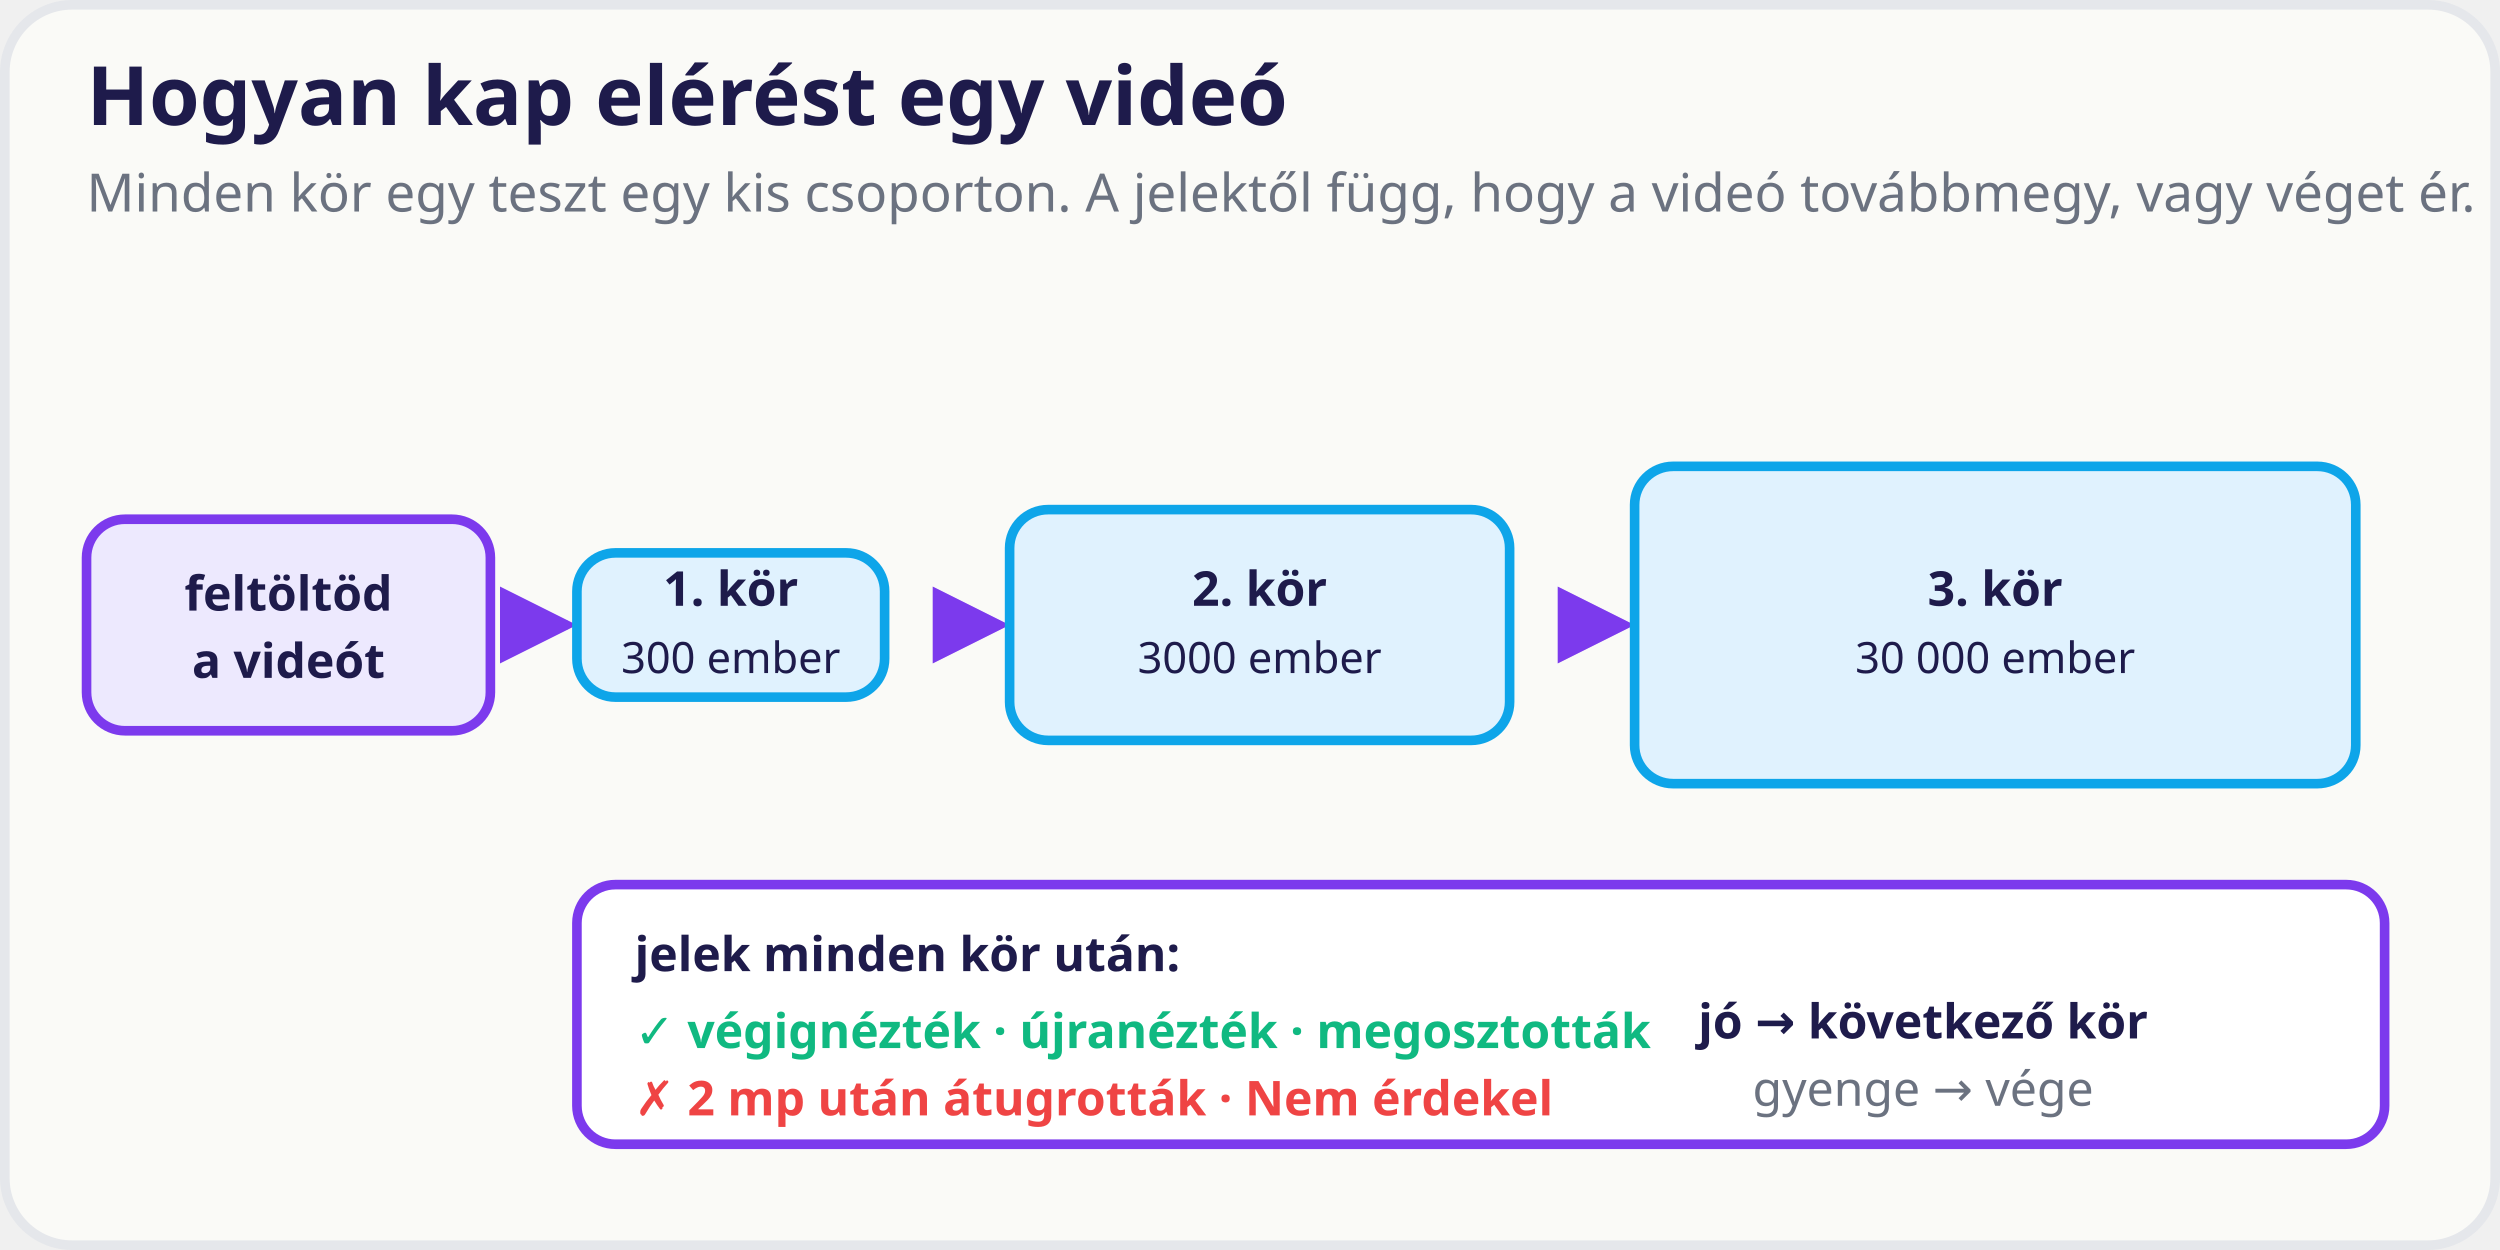
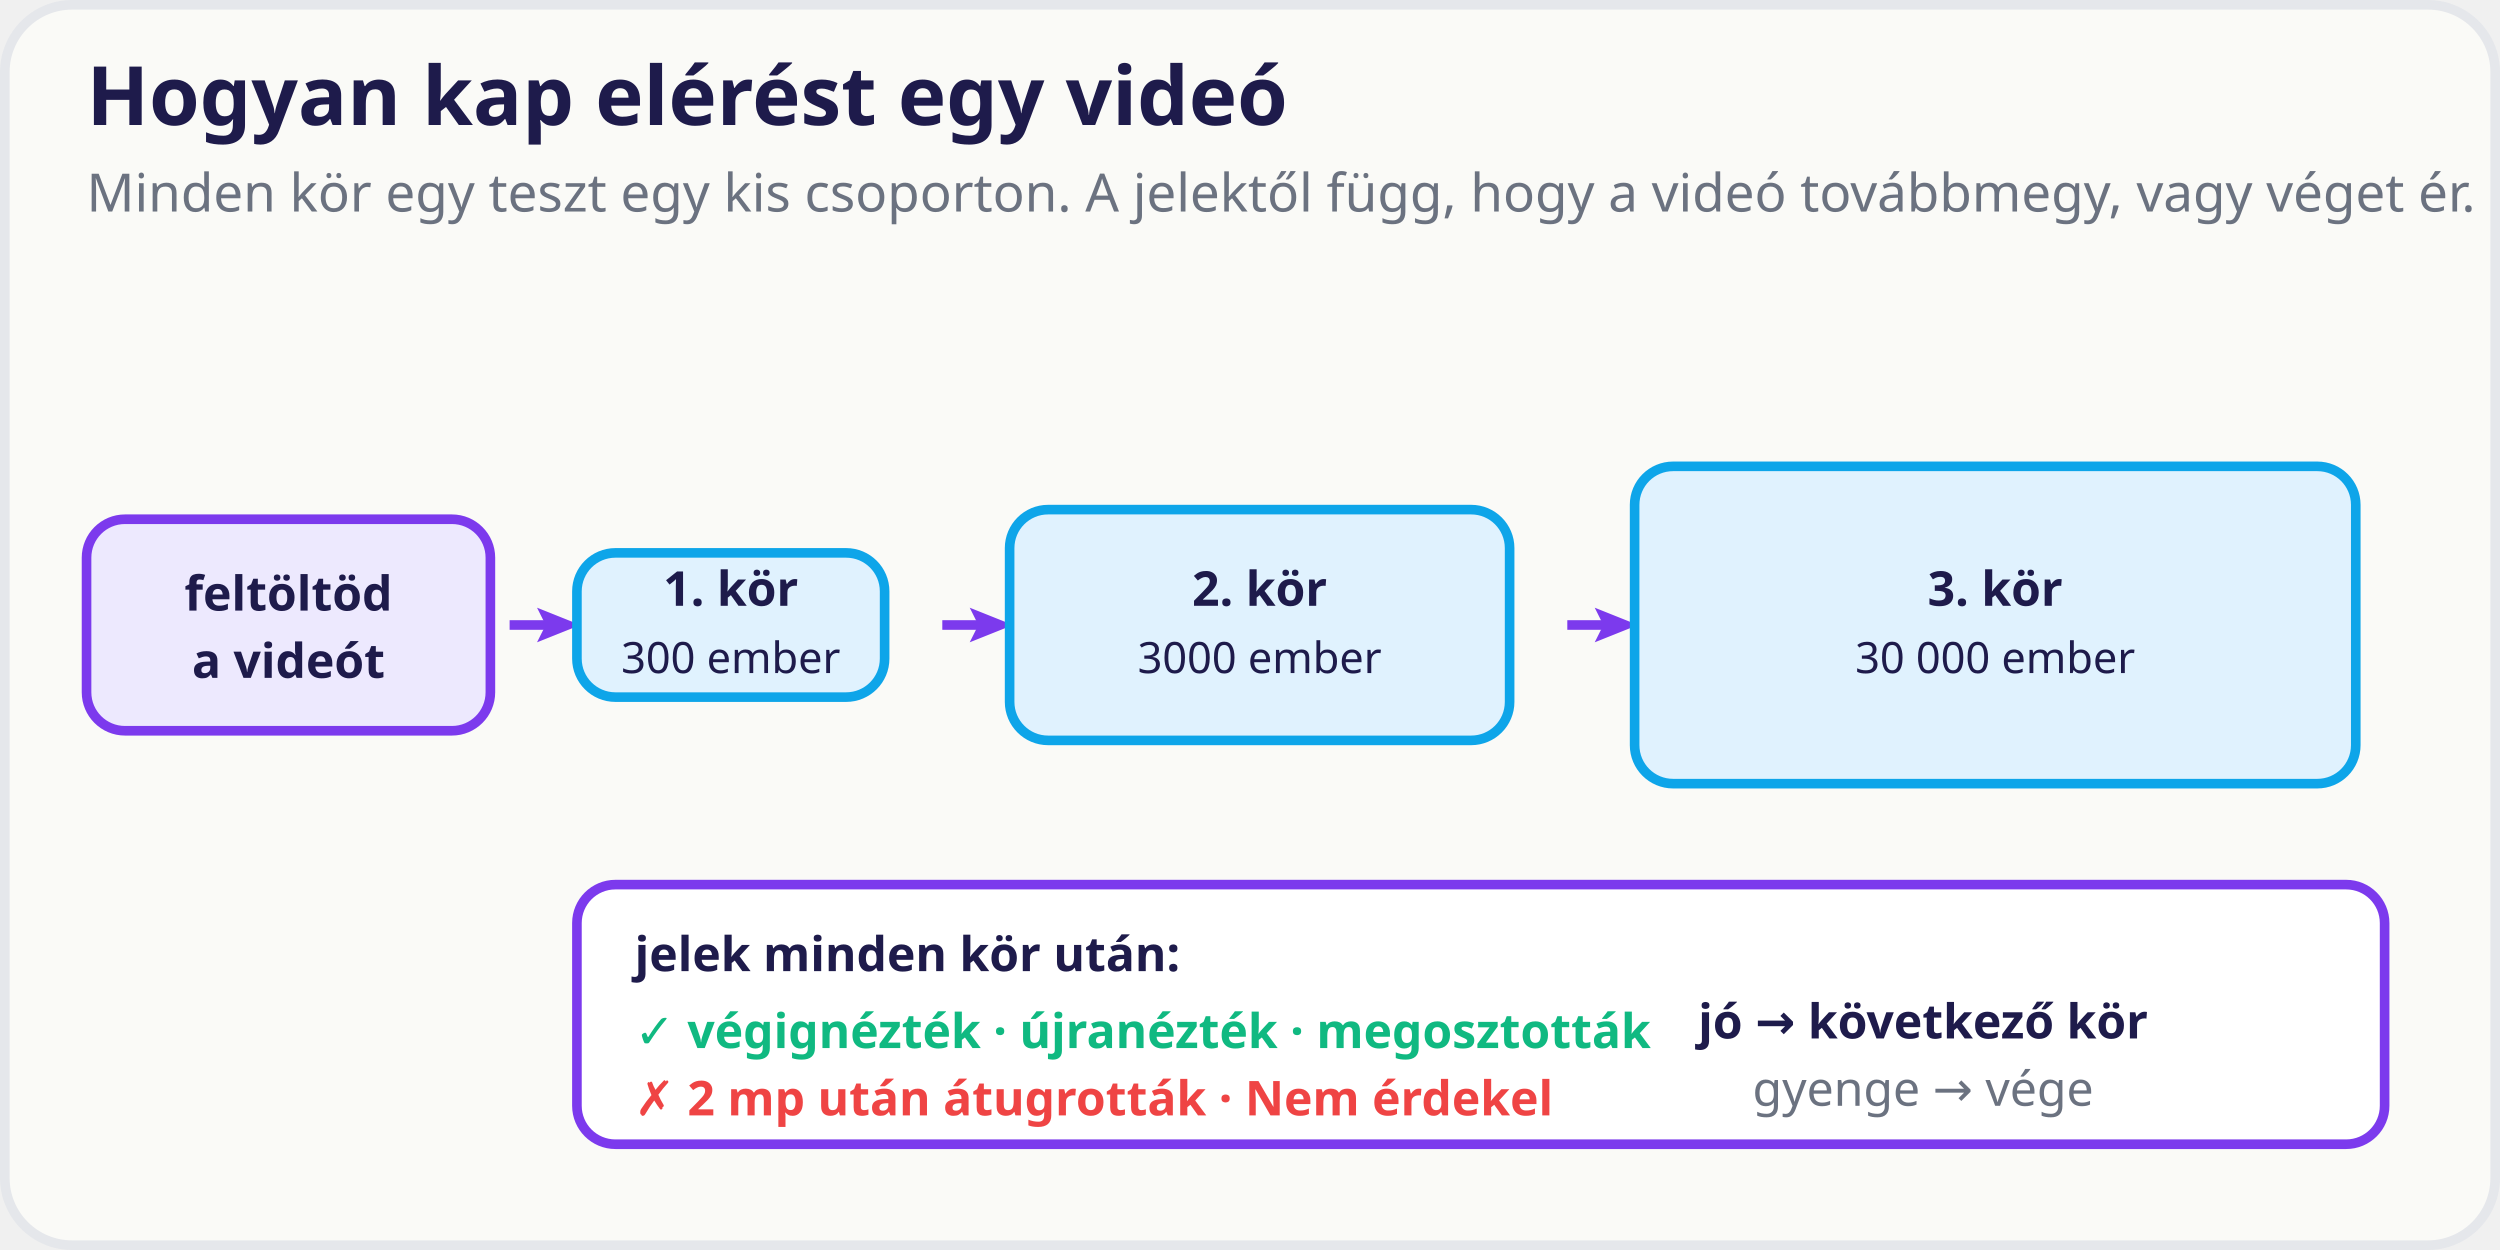
<svg xmlns="http://www.w3.org/2000/svg" viewBox="0 0 520 260" role="img" aria-label="Jak doporučovač rozhoduje o dosahu videa">
  <defs>
-     <marker id="a" markerWidth="8" markerHeight="8" refX="7" refY="4" orient="auto">
-       <path d="M0 0 L8 4 L0 8 Z" fill="#7C3AED" />
+     <marker id="a" viewBox="0 0 10 10" markerWidth="4.5" markerHeight="4.5" refX="7" refY="5" orient="auto">
+       <path d="M0 1 L10 5 L0 9 L2 5 Z" fill="#7C3AED" />
    </marker>
-     <marker id="g" markerWidth="8" markerHeight="8" refX="7" refY="4" orient="auto">
-       <path d="M0 0 L8 4 L0 8 Z" fill="#10B981" />
+     <marker id="g" viewBox="0 0 10 10" markerWidth="4.5" markerHeight="4.5" refX="7" refY="5" orient="auto">
+       <path d="M0 1 L10 5 L0 9 L2 5 Z" fill="#10B981" />
    </marker>
-     <marker id="r" markerWidth="8" markerHeight="8" refX="7" refY="4" orient="auto">
-       <path d="M0 0 L8 4 L0 8 Z" fill="#EF4444" />
+     <marker id="r" viewBox="0 0 10 10" markerWidth="4.5" markerHeight="4.5" refX="7" refY="5" orient="auto">
+       <path d="M0 1 L10 5 L0 9 L2 5 Z" fill="#EF4444" />
    </marker>
-     <marker id="s" markerWidth="8" markerHeight="8" refX="7" refY="4" orient="auto">
-       <path d="M0 0 L8 4 L0 8 Z" fill="#9CA3AF" />
+     <marker id="s" viewBox="0 0 10 10" markerWidth="4.5" markerHeight="4.5" refX="7" refY="5" orient="auto">
+       <path d="M0 1 L10 5 L0 9 L2 5 Z" fill="#9CA3AF" />
    </marker>
  </defs>
  <rect x="1" y="1" width="518" height="258" rx="14" fill="#FAFAF7" stroke="#E5E7EB" stroke-width="2" />
  <g font-family="system-ui, sans-serif">
    <text x="18" y="26" font-size="17" font-weight="700" fill="#1E1B4B">Hogyan kap elérést egy videó</text>
    <text x="18" y="44" font-size="11" fill="#6B7280">Minden kör egy teszt egy kis csoporton. A jelektől függ, hogy a videó továbbmegy, vagy véget ér.</text>
    <rect x="18" y="108" width="84" height="44" rx="8" fill="#EDE9FE" stroke="#7C3AED" stroke-width="2" />
    <text x="60" y="127" font-size="10" font-weight="700" fill="#1E1B4B" text-anchor="middle">feltöltöd</text>
    <text x="60" y="141" font-size="10" font-weight="700" fill="#1E1B4B" text-anchor="middle">a videót</text>
    <line x1="106" y1="130" x2="118" y2="130" stroke="#7C3AED" stroke-width="2" marker-end="url(#a)" />
    <rect x="120" y="115.0" width="64" height="30" rx="8" fill="#E0F2FE" stroke="#0EA5E9" stroke-width="2" />
    <text x="152.0" y="126" font-size="10" font-weight="700" fill="#1E1B4B" text-anchor="middle">1. kör</text>
    <text x="152.0" y="140" font-size="9" fill="#1E1B4B" text-anchor="middle">300 ember</text>
    <line x1="196" y1="130" x2="208" y2="130" stroke="#7C3AED" stroke-width="2" marker-end="url(#a)" />
    <rect x="210" y="106.0" width="104" height="48" rx="8" fill="#E0F2FE" stroke="#0EA5E9" stroke-width="2" />
    <text x="262.0" y="126" font-size="10" font-weight="700" fill="#1E1B4B" text-anchor="middle">2. kör</text>
    <text x="262.0" y="140" font-size="9" fill="#1E1B4B" text-anchor="middle">3000 ember</text>
    <line x1="326" y1="130" x2="338" y2="130" stroke="#7C3AED" stroke-width="2" marker-end="url(#a)" />
    <rect x="340" y="97.0" width="150" height="66" rx="8" fill="#E0F2FE" stroke="#0EA5E9" stroke-width="2" />
    <text x="415.0" y="126" font-size="10" font-weight="700" fill="#1E1B4B" text-anchor="middle">3. kör</text>
    <text x="415.0" y="140" font-size="9" fill="#1E1B4B" text-anchor="middle">30 000 ember</text>
    <rect x="120" y="184" width="376" height="54" rx="8" fill="#FFFFFF" stroke="#7C3AED" stroke-width="2" />
    <text x="132" y="202" font-size="10" font-weight="700" fill="#1E1B4B">jelek minden kör után:</text>
    <text x="132" y="218" font-size="10" font-weight="600" fill="#10B981">✓ végignézték · újranézték · megosztották</text>
    <text x="132" y="232" font-size="10" font-weight="600" fill="#EF4444">✗ 2 mp után átugrották · Nem érdekel</text>
    <text x="400" y="216" font-size="10" font-weight="600" fill="#1E1B4B" text-anchor="middle">jó → következő kör</text>
    <text x="400" y="230" font-size="10" fill="#6B7280" text-anchor="middle">gyenge → vége</text>
  </g>
</svg>
